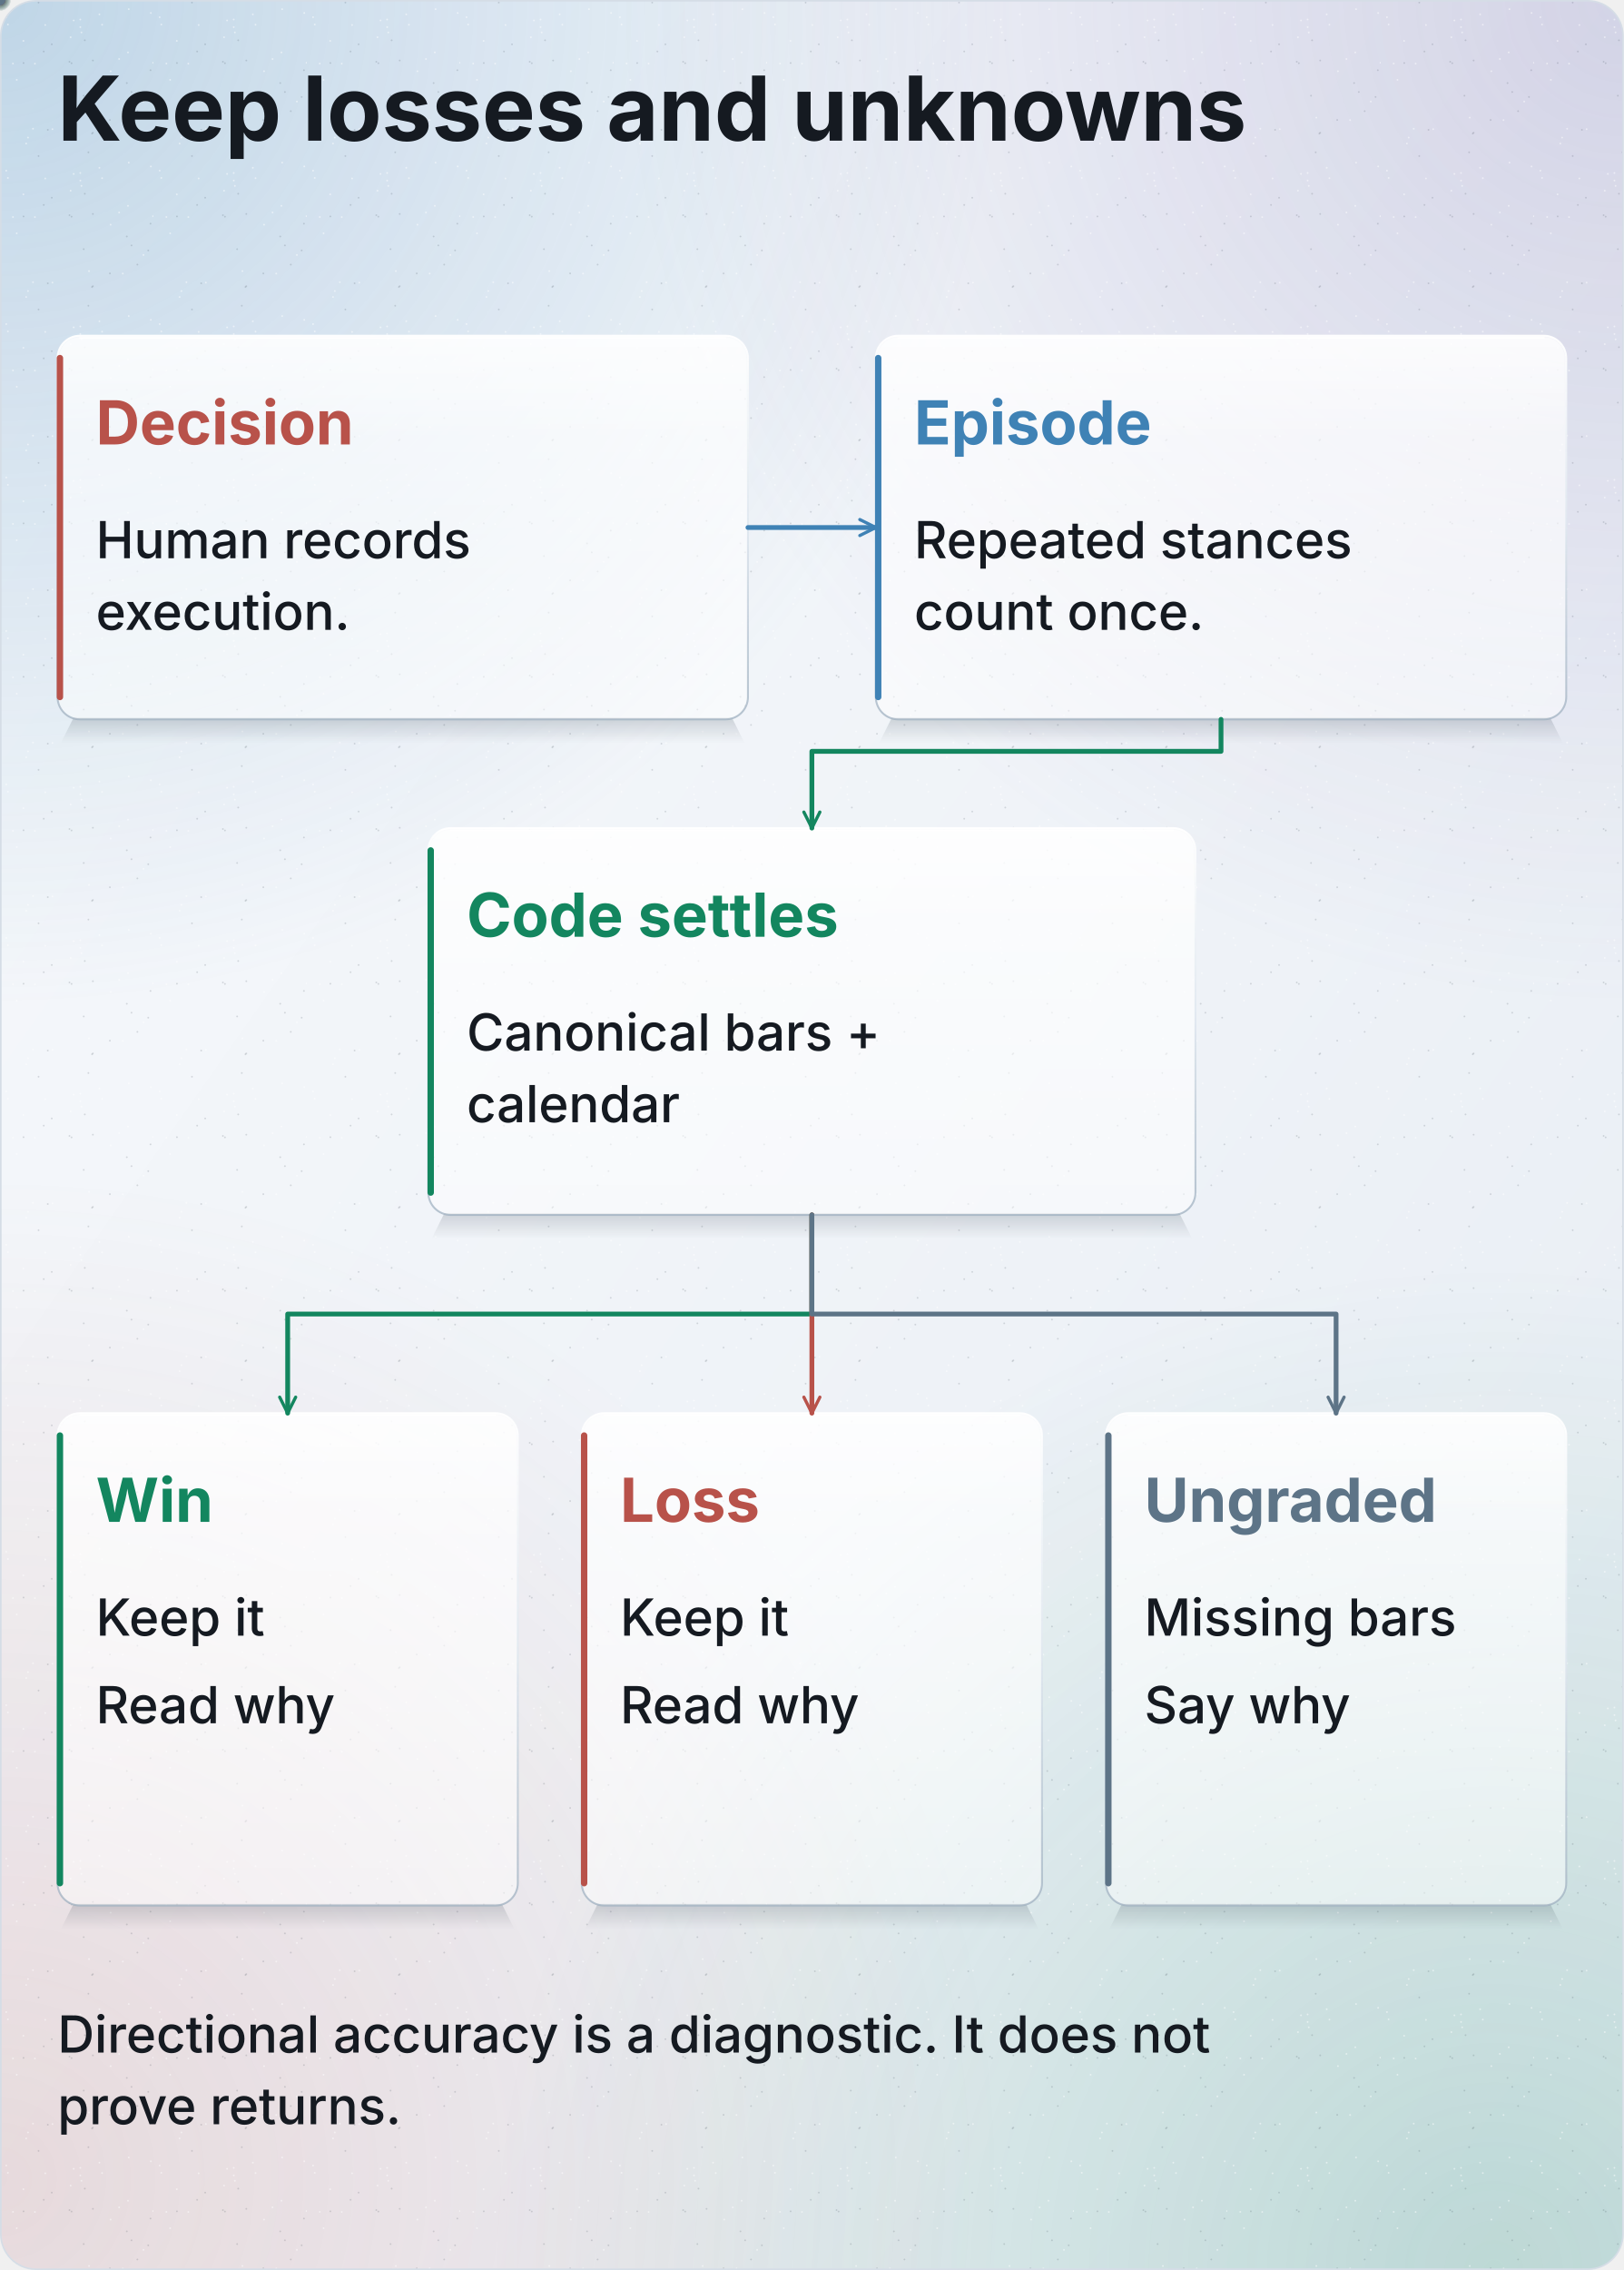
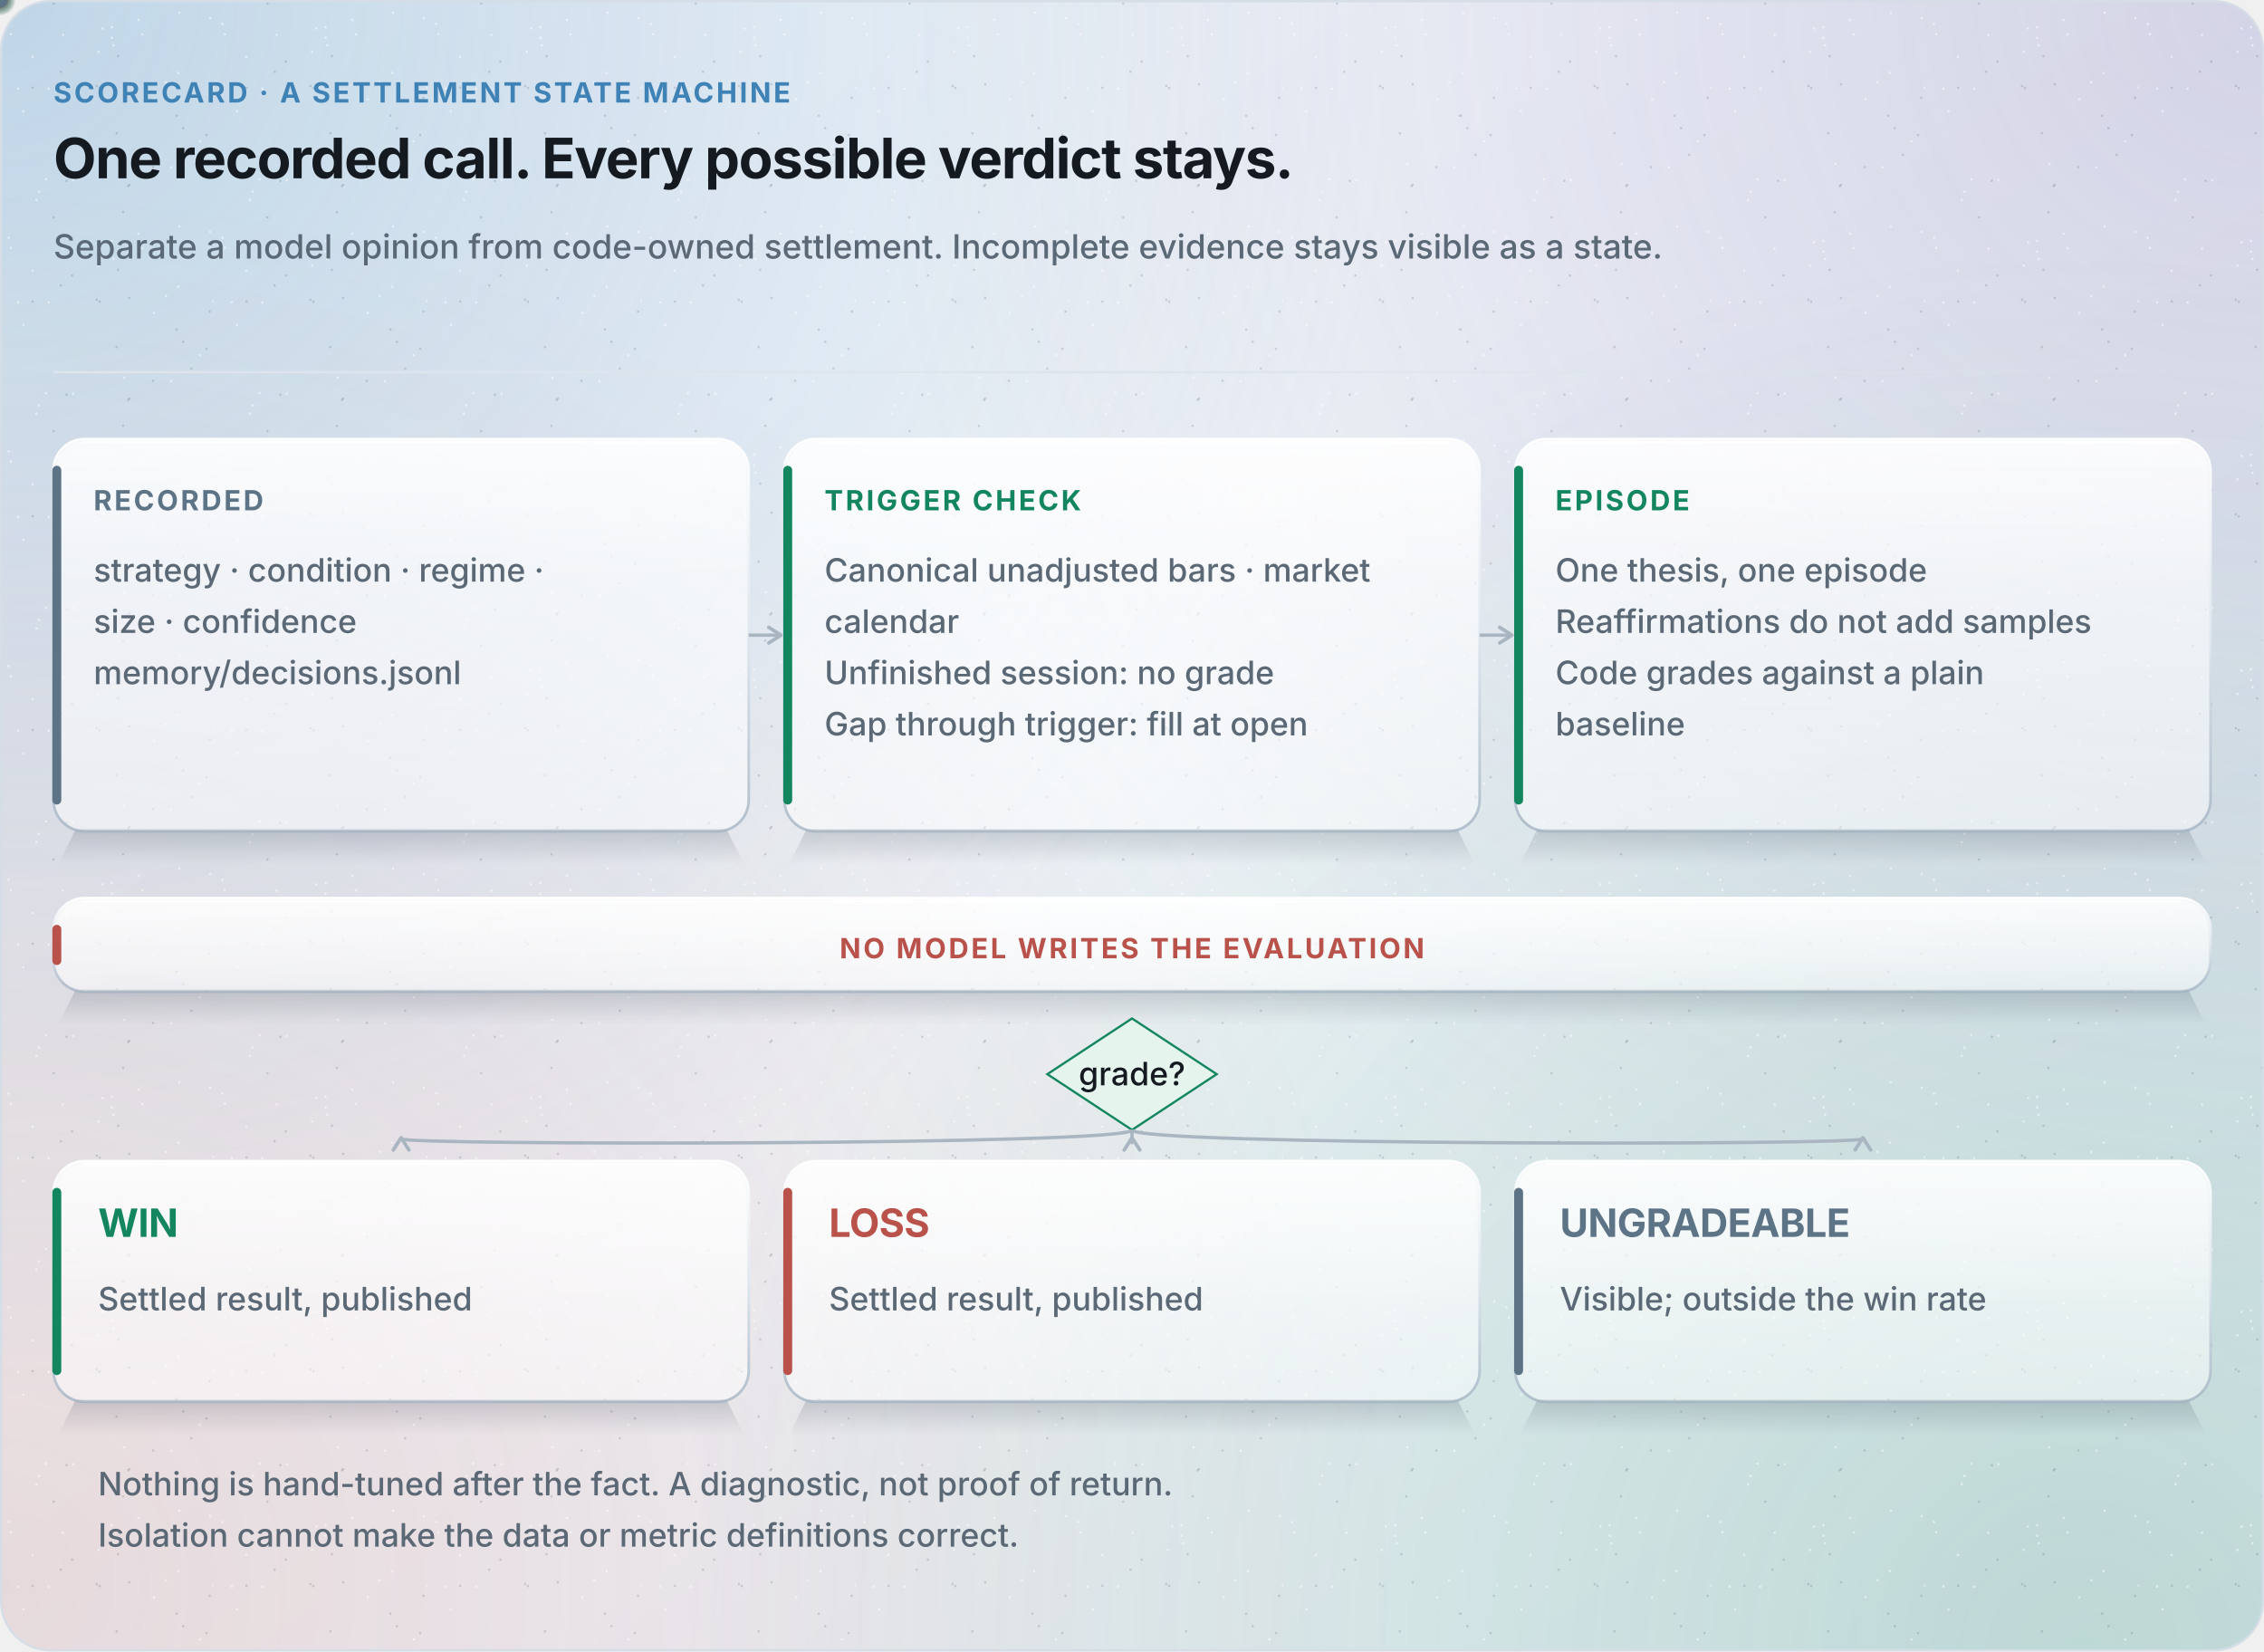
- <svg xmlns="http://www.w3.org/2000/svg" xmlns:xlink="http://www.w3.org/1999/xlink" width="1016" height="1420" viewBox="0 0 1016 1420" role="img" aria-labelledby="title desc">
+ <svg xmlns="http://www.w3.org/2000/svg" xmlns:xlink="http://www.w3.org/1999/xlink" width="1016" height="741" viewBox="0 0 1016 741" role="img" aria-labelledby="title desc">
  <defs>
    <linearGradient id="page" x1="0" y1="0" x2="1" y2="1">
      <stop offset="0" stop-color="#f7f9fc" />
      <stop offset=".6" stop-color="#eef2f7" />
      <stop offset="1" stop-color="#e6ecf3" />
    </linearGradient>
    <radialGradient id="field-blue" cx="0" cy="0" r="629.92" gradientUnits="userSpaceOnUse">
      <stop offset="0" stop-color="#3f82b5" stop-opacity="0.3" />
      <stop offset="1" stop-color="#3f82b5" stop-opacity="0" />
    </radialGradient>
    <radialGradient id="field-violet" cx="1016" cy="0" r="629.92" gradientUnits="userSpaceOnUse">
      <stop offset="0" stop-color="#6f64a8" stop-opacity="0.22" />
      <stop offset="1" stop-color="#6f64a8" stop-opacity="0" />
    </radialGradient>
-     <radialGradient id="field-green" cx="934.72" cy="1420" r="629.92" gradientUnits="userSpaceOnUse">
+     <radialGradient id="field-green" cx="934.72" cy="741" r="629.92" gradientUnits="userSpaceOnUse">
      <stop offset="0" stop-color="#13865f" stop-opacity="0.2" />
      <stop offset="1" stop-color="#13865f" stop-opacity="0" />
    </radialGradient>
-     <radialGradient id="field-warm" cx="0" cy="1363.2" r="629.92" gradientUnits="userSpaceOnUse">
+     <radialGradient id="field-warm" cx="0" cy="711.36" r="629.92" gradientUnits="userSpaceOnUse">
      <stop offset="0" stop-color="#b8524a" stop-opacity="0.16" />
      <stop offset="1" stop-color="#b8524a" stop-opacity="0" />
    </radialGradient>
    <pattern id="grain" width="96" height="96" patternUnits="userSpaceOnUse">
      <circle cx="32.83" cy="80.8" r=".55" fill="#ffffff" fill-opacity=".5" />
      <circle cx="21.85" cy="39.82" r=".55" fill="#ffffff" fill-opacity=".5" />
      <circle cx="29.91" cy="81.24" r=".55" fill="#22303c" fill-opacity=".16" />
      <circle cx="44.21" cy="23.3" r=".55" fill="#ffffff" fill-opacity=".5" />
      <circle cx="94.19" cy="43.92" r=".55" fill="#22303c" fill-opacity=".16" />
      <circle cx="14.73" cy="39.42" r=".55" fill="#22303c" fill-opacity=".16" />
      <circle cx="32.39" cy="27.72" r=".55" fill="#22303c" fill-opacity=".16" />
      <circle cx="44.77" cy="39.54" r=".55" fill="#22303c" fill-opacity=".16" />
      <circle cx="55.71" cy="73.6" r=".55" fill="#ffffff" fill-opacity=".5" />
      <circle cx="80.57" cy="5.74" r=".55" fill="#ffffff" fill-opacity=".5" />
      <circle cx="74.55" cy="36.92" r=".55" fill="#ffffff" fill-opacity=".5" />
      <circle cx="58.13" cy="37.86" r=".55" fill="#22303c" fill-opacity=".16" />
      <circle cx="53.07" cy="25.2" r=".55" fill="#22303c" fill-opacity=".16" />
      <circle cx="27.37" cy="32.22" r=".55" fill="#22303c" fill-opacity=".16" />
      <circle cx="10.47" cy="49.96" r=".55" fill="#ffffff" fill-opacity=".5" />
      <circle cx="24.13" cy="1.62" r=".55" fill="#22303c" fill-opacity=".16" />
      <circle cx="58.11" cy="83.04" r=".55" fill="#22303c" fill-opacity=".16" />
      <circle cx="50.97" cy="20.3" r=".55" fill="#ffffff" fill-opacity=".5" />
      <circle cx="28.31" cy="15.64" r=".55" fill="#ffffff" fill-opacity=".5" />
      <circle cx="82.29" cy="57.54" r=".55" fill="#22303c" fill-opacity=".16" />
      <circle cx="8.11" cy="39.76" r=".55" fill="#ffffff" fill-opacity=".5" />
      <circle cx="50.25" cy="12.22" r=".55" fill="#ffffff" fill-opacity=".5" />
      <circle cx="3.91" cy="10.76" r=".55" fill="#ffffff" fill-opacity=".5" />
      <circle cx="68.77" cy="75.06" r=".55" fill="#22303c" fill-opacity=".16" />
      <circle cx="50.27" cy="16.96" r=".55" fill="#ffffff" fill-opacity=".5" />
      <circle cx="17.53" cy="86.06" r=".55" fill="#ffffff" fill-opacity=".5" />
      <circle cx="79.35" cy="51.96" r=".55" fill="#22303c" fill-opacity=".16" />
      <circle cx="85.97" cy="69.54" r=".55" fill="#22303c" fill-opacity=".16" />
      <circle cx="55.31" cy="95.28" r=".55" fill="#22303c" fill-opacity=".16" />
      <circle cx="20.65" cy="80.54" r=".55" fill="#ffffff" fill-opacity=".5" />
      <circle cx="52.39" cy="59.88" r=".55" fill="#22303c" fill-opacity=".16" />
      <circle cx="62.21" cy="8.98" r=".55" fill="#ffffff" fill-opacity=".5" />
      <circle cx="89.79" cy="63.52" r=".55" fill="#ffffff" fill-opacity=".5" />
      <circle cx="80.09" cy="32.78" r=".55" fill="#ffffff" fill-opacity=".5" />
      <circle cx="4.95" cy="15.32" r=".55" fill="#ffffff" fill-opacity=".5" />
      <circle cx="76.85" cy="75.14" r=".55" fill="#ffffff" fill-opacity=".5" />
      <circle cx="69.23" cy="44.56" r=".55" fill="#ffffff" fill-opacity=".5" />
      <circle cx="57.61" cy="83.58" r=".55" fill="#22303c" fill-opacity=".16" />
      <circle cx="16.39" cy="89.8" r=".55" fill="#ffffff" fill-opacity=".5" />
      <circle cx="92.77" cy="60.66" r=".55" fill="#22303c" fill-opacity=".16" />
      <circle cx="46.11" cy="12.8" r=".55" fill="#ffffff" fill-opacity=".5" />
      <circle cx="14.65" cy="25.58" r=".55" fill="#ffffff" fill-opacity=".5" />
      <circle cx="94.39" cy="8.12" r=".55" fill="#ffffff" fill-opacity=".5" />
      <circle cx="63.89" cy="15.46" r=".55" fill="#ffffff" fill-opacity=".5" />
      <circle cx="43.47" cy="38.64" r=".55" fill="#22303c" fill-opacity=".16" />
      <circle cx="95.85" cy="39.26" r=".55" fill="#ffffff" fill-opacity=".5" />
    </pattern>
    <linearGradient id="glass" x1="0" y1="0" x2="0" y2="1">
      <stop offset="0" stop-color="#ffffff" stop-opacity=".74" />
      <stop offset="1" stop-color="#ffffff" stop-opacity=".48" />
    </linearGradient>
    <linearGradient id="glass-blue" x1="0" y1="0" x2="0" y2="1">
      <stop offset="0" stop-color="#e8f1f8" stop-opacity=".88" />
      <stop offset="1" stop-color="#e8f1f8" stop-opacity=".60" />
    </linearGradient>
    <linearGradient id="glass-green" x1="0" y1="0" x2="0" y2="1">
      <stop offset="0" stop-color="#e6f4ee" stop-opacity=".88" />
      <stop offset="1" stop-color="#e6f4ee" stop-opacity=".60" />
    </linearGradient>
    <linearGradient id="glass-warm" x1="0" y1="0" x2="0" y2="1">
      <stop offset="0" stop-color="#fbecea" stop-opacity=".88" />
      <stop offset="1" stop-color="#fbecea" stop-opacity=".60" />
    </linearGradient>
    <linearGradient id="glass-slate" x1="0" y1="0" x2="0" y2="1">
      <stop offset="0" stop-color="#eaeef2" stop-opacity=".88" />
      <stop offset="1" stop-color="#eaeef2" stop-opacity=".60" />
    </linearGradient>
    <linearGradient id="glass-violet" x1="0" y1="0" x2="0" y2="1">
      <stop offset="0" stop-color="#efedf7" stop-opacity=".88" />
      <stop offset="1" stop-color="#efedf7" stop-opacity=".60" />
    </linearGradient>
    <linearGradient id="sheen" x1="0" y1="0" x2="0" y2="1">
      <stop offset="0" stop-color="#ffffff" stop-opacity=".55" />
      <stop offset="1" stop-color="#ffffff" stop-opacity="0" />
    </linearGradient>
    <linearGradient id="rim" x1="0" y1="0" x2="0" y2="1">
      <stop offset="0" stop-color="#ffffff" stop-opacity=".95" />
      <stop offset=".5" stop-color="#dfe7ef" stop-opacity=".9" />
      <stop offset="1" stop-color="#9fb0c0" stop-opacity=".75" />
    </linearGradient>
    <linearGradient id="lift" x1="0" y1="0" x2="0" y2="1">
      <stop offset="0" stop-color="#1c2b3a" stop-opacity=".17" />
      <stop offset="1" stop-color="#1c2b3a" stop-opacity="0" />
    </linearGradient>
    <linearGradient id="rule" x1="24" y1="0" x2="992" y2="0" gradientUnits="userSpaceOnUse">
      <stop offset=".5" stop-color="#dde4eb" />
      <stop offset="1" stop-color="#dde4eb" stop-opacity="0" />
    </linearGradient>
    <radialGradient id="glow-blue">
      <stop offset=".4" stop-color="#3f82b5" stop-opacity=".36" />
      <stop offset=".72" stop-color="#3f82b5" stop-opacity=".14" />
      <stop offset="1" stop-color="#3f82b5" stop-opacity="0" />
    </radialGradient>
    <radialGradient id="glow-green">
      <stop offset=".4" stop-color="#13865f" stop-opacity=".36" />
      <stop offset=".72" stop-color="#13865f" stop-opacity=".14" />
      <stop offset="1" stop-color="#13865f" stop-opacity="0" />
    </radialGradient>
    <radialGradient id="glow-warm">
      <stop offset=".4" stop-color="#b8524a" stop-opacity=".36" />
      <stop offset=".72" stop-color="#b8524a" stop-opacity=".14" />
      <stop offset="1" stop-color="#b8524a" stop-opacity="0" />
    </radialGradient>
    <radialGradient id="glow-slate">
      <stop offset=".4" stop-color="#5d7487" stop-opacity=".36" />
      <stop offset=".72" stop-color="#5d7487" stop-opacity=".14" />
      <stop offset="1" stop-color="#5d7487" stop-opacity="0" />
    </radialGradient>
    <radialGradient id="glow-violet">
      <stop offset=".4" stop-color="#6f64a8" stop-opacity=".36" />
      <stop offset=".72" stop-color="#6f64a8" stop-opacity=".14" />
      <stop offset="1" stop-color="#6f64a8" stop-opacity="0" />
    </radialGradient>
-     <marker id="arrow-blue" markerWidth="14" markerHeight="14" refX="12" refY="7" orient="auto" markerUnits="userSpaceOnUse">
-       <path d="M2 2L12 7L2 12" fill="none" stroke="#3f82b5" stroke-width="2" stroke-linecap="round" stroke-linejoin="round" />
-     </marker>
    <marker id="arr" markerWidth="10" markerHeight="10" refX="6" refY="5" orient="auto" markerUnits="userSpaceOnUse">
      <path d="M1 1.5L6.5 5L1 8.5" fill="none" stroke="#a9b6c2" stroke-width="1.6" stroke-linecap="round" stroke-linejoin="round" />
    </marker>
-     <marker id="arrow-green" markerWidth="14" markerHeight="14" refX="12" refY="7" orient="auto" markerUnits="userSpaceOnUse">
-       <path d="M2 2L12 7L2 12" fill="none" stroke="#13865f" stroke-width="2" stroke-linecap="round" stroke-linejoin="round" />
-     </marker>
-     <marker id="arr" markerWidth="10" markerHeight="10" refX="6" refY="5" orient="auto" markerUnits="userSpaceOnUse">
-       <path d="M1 1.5L6.5 5L1 8.5" fill="none" stroke="#a9b6c2" stroke-width="1.6" stroke-linecap="round" stroke-linejoin="round" />
-     </marker>
-     <marker id="arrow-warm" markerWidth="14" markerHeight="14" refX="12" refY="7" orient="auto" markerUnits="userSpaceOnUse">
-       <path d="M2 2L12 7L2 12" fill="none" stroke="#b8524a" stroke-width="2" stroke-linecap="round" stroke-linejoin="round" />
-     </marker>
-     <marker id="arr" markerWidth="10" markerHeight="10" refX="6" refY="5" orient="auto" markerUnits="userSpaceOnUse">
-       <path d="M1 1.5L6.5 5L1 8.5" fill="none" stroke="#a9b6c2" stroke-width="1.6" stroke-linecap="round" stroke-linejoin="round" />
-     </marker>
-     <marker id="arrow-slate" markerWidth="14" markerHeight="14" refX="12" refY="7" orient="auto" markerUnits="userSpaceOnUse">
-       <path d="M2 2L12 7L2 12" fill="none" stroke="#5d7487" stroke-width="2" stroke-linecap="round" stroke-linejoin="round" />
-     </marker>
-     <marker id="arr" markerWidth="10" markerHeight="10" refX="6" refY="5" orient="auto" markerUnits="userSpaceOnUse">
-       <path d="M1 1.5L6.5 5L1 8.5" fill="none" stroke="#a9b6c2" stroke-width="1.6" stroke-linecap="round" stroke-linejoin="round" />
-     </marker>
-     <marker id="arrow-violet" markerWidth="14" markerHeight="14" refX="12" refY="7" orient="auto" markerUnits="userSpaceOnUse">
-       <path d="M2 2L12 7L2 12" fill="none" stroke="#6f64a8" stroke-width="2" stroke-linecap="round" stroke-linejoin="round" />
-     </marker>
-     <style>text{font-family:-apple-system,BlinkMacSystemFont,"SF Pro Text","Segoe UI",Inter,Roboto,"Helvetica Neue",Arial,sans-serif}.kick{font-size:12.5px;font-weight:700}.title{font-size:25px;font-weight:750}.sub{font-size:15px;font-weight:450}.h{font-size:17.5px;font-weight:700}.b{font-size:15px;font-weight:450}.m{font-size:14.5px;font-weight:450}.code{font-size:13.5px;font-weight:500}.tag{font-size:11.5px;font-weight:700}.display{font-size:56px;font-weight:750}.heading{font-size:38px;font-weight:700}.body{font-size:32px;font-weight:450}.mono{font-size:32px;font-weight:500}.overview{font-size:46px;font-weight:450}.overview_h{font-size:48px;font-weight:700}.overview_title{font-size:68px;font-weight:750}.kick{letter-spacing:1.1px}.title{letter-spacing:-.5px}.h{letter-spacing:-.2px}.tag{letter-spacing:.9px}.code,.mono{font-family:ui-monospace,SFMono-Regular,Menlo,Consolas,"Liberation Mono",monospace}.breathe{animation:breathe 2.4s ease-in-out infinite}@keyframes breathe{50%{opacity:.35}}@media (prefers-reduced-motion:reduce){.pulse{display:none}.breathe,.sweep{animation:none}}</style>
+     <style>text{font-family:-apple-system,BlinkMacSystemFont,"SF Pro Text","Segoe UI",Inter,Roboto,"Helvetica Neue",Arial,sans-serif}.kick{font-size:12.5px;font-weight:700}.title{font-size:25px;font-weight:750}.sub{font-size:15px;font-weight:450}.h{font-size:17.5px;font-weight:700}.b{font-size:15px;font-weight:450}.m{font-size:14.5px;font-weight:450}.code{font-size:13.5px;font-weight:500}.tag{font-size:11.5px;font-weight:700}.kick{letter-spacing:1.1px}.title{letter-spacing:-.5px}.h{letter-spacing:-.2px}.tag{letter-spacing:.9px}.code{font-family:ui-monospace,SFMono-Regular,Menlo,Consolas,"Liberation Mono",monospace}.breathe{animation:breathe 2.4s ease-in-out infinite}@keyframes breathe{50%{opacity:.35}}@media (prefers-reduced-motion:reduce){.pulse{display:none}.breathe,.sweep{animation:none}}</style>
  </defs>
-   <rect x=".5" y=".5" width="1015" height="1419" rx="22" fill="url(#page)" />
-   <rect x=".5" y=".5" width="1015" height="1419" rx="22" fill="url(#field-blue)" />
-   <rect x=".5" y=".5" width="1015" height="1419" rx="22" fill="url(#field-violet)" />
-   <rect x=".5" y=".5" width="1015" height="1419" rx="22" fill="url(#field-green)" />
-   <rect x=".5" y=".5" width="1015" height="1419" rx="22" fill="url(#field-warm)" />
-   <rect x=".5" y=".5" width="1015" height="1419" rx="22" fill="url(#grain)" stroke="#d5dde6" />
-   <g data-diagram="scorecard">
-     <text x="36" y="88" class="display">
-       <tspan fill="#151a21">Keep losses and unknowns</tspan>
-     </text>
-     <g>
-       <path d="M46 449H458L466 465H38Z" fill="url(#lift)" />
-       <rect data-node="decision" x="36" y="210" width="432" height="240" rx="14" fill="url(#glass)" stroke="url(#rim)" stroke-width="1.2" />
-       <rect class="sheen" x="37" y="211" width="430" height="64" rx="13" fill="url(#sheen)" />
-       <path d="M50 211.4H454" stroke="#ffffff" stroke-opacity=".95" stroke-linecap="round" />
-       <path d="M37.5 224V436" stroke="#b8524a" stroke-width="4" stroke-linecap="round" />
-       <text data-in="decision" x="60" y="278" class="heading">
-         <tspan fill="#b8524a">Decision</tspan>
-       </text>
-       <text data-in="decision" x="60" y="349.2" class="body">
-         <tspan fill="#151a21">Human records</tspan>
-       </text>
-       <text data-in="decision" x="60" y="394" class="body">
-         <tspan fill="#151a21">execution.</tspan>
-       </text>
-     </g>
-     <g>
-       <path d="M558 449H970L978 465H550Z" fill="url(#lift)" />
-       <rect data-node="episode" x="548" y="210" width="432" height="240" rx="14" fill="url(#glass)" stroke="url(#rim)" stroke-width="1.2" />
-       <rect class="sheen" x="549" y="211" width="430" height="64" rx="13" fill="url(#sheen)" />
-       <path d="M562 211.4H966" stroke="#ffffff" stroke-opacity=".95" stroke-linecap="round" />
-       <path d="M549.5 224V436" stroke="#3f82b5" stroke-width="4" stroke-linecap="round" />
-       <text data-in="episode" x="572" y="278" class="heading">
-         <tspan fill="#3f82b5">Episode</tspan>
-       </text>
-       <text data-in="episode" x="572" y="349.2" class="body">
-         <tspan fill="#151a21">Repeated stances</tspan>
-       </text>
-       <text data-in="episode" x="572" y="394" class="body">
-         <tspan fill="#151a21">count once.</tspan>
-       </text>
-     </g>
-     <path data-from="decision:right" data-to="episode:left" id="w1" d="M468 330 L548 330" fill="none" stroke="#3f82b5" stroke-width="3" stroke-linecap="round" stroke-linejoin="round" marker-end="url(#arrow-blue)" />
-     <circle class="pulse" r="7" fill="url(#glow-blue)">
-       <animateMotion dur="2.2s" begin="0.00s" repeatCount="indefinite" keyPoints="0;1" keyTimes="0;1" calcMode="spline" keySplines=".45 0 .55 1">
-         <mpath href="#w1" xlink:href="#w1" />
-       </animateMotion>
-     </circle>
-     <circle class="pulse" r="3.4" fill="#3f82b5">
-       <animateMotion dur="2.2s" begin="0.00s" repeatCount="indefinite" keyPoints="0;1" keyTimes="0;1" calcMode="spline" keySplines=".45 0 .55 1">
-         <mpath href="#w1" xlink:href="#w1" />
-       </animateMotion>
-     </circle>
-     <g>
-       <path d="M278 759H738L746 775H270Z" fill="url(#lift)" />
-       <rect data-node="settle" x="268" y="518" width="480" height="242" rx="14" fill="url(#glass)" stroke="url(#rim)" stroke-width="1.2" />
-       <rect class="sheen" x="269" y="519" width="478" height="64" rx="13" fill="url(#sheen)" />
-       <path d="M282 519.4H734" stroke="#ffffff" stroke-opacity=".95" stroke-linecap="round" />
-       <path d="M269.5 532V746" stroke="#13865f" stroke-width="4" stroke-linecap="round" />
-       <text data-in="settle" x="292" y="586" class="heading">
-         <tspan fill="#13865f">Code settles</tspan>
-       </text>
-       <text data-in="settle" x="292" y="657.2" class="body">
-         <tspan fill="#151a21">Canonical bars +</tspan>
-       </text>
-       <text data-in="settle" x="292" y="702" class="body">
-         <tspan fill="#151a21">calendar</tspan>
-       </text>
-     </g>
-     <path data-from="episode:bottom" data-to="settle:top" id="w2" d="M764 450 L764 470 L508 470 L508 518" fill="none" stroke="#13865f" stroke-width="3" stroke-linecap="round" stroke-linejoin="round" marker-end="url(#arrow-green)" />
-     <circle class="pulse" r="7" fill="url(#glow-green)">
-       <animateMotion dur="2.2s" begin="0.00s" repeatCount="indefinite" keyPoints="0;1" keyTimes="0;1" calcMode="spline" keySplines=".45 0 .55 1">
-         <mpath href="#w2" xlink:href="#w2" />
-       </animateMotion>
-     </circle>
-     <circle class="pulse" r="3.4" fill="#13865f">
-       <animateMotion dur="2.2s" begin="0.00s" repeatCount="indefinite" keyPoints="0;1" keyTimes="0;1" calcMode="spline" keySplines=".45 0 .55 1">
-         <mpath href="#w2" xlink:href="#w2" />
-       </animateMotion>
-     </circle>
-     <g>
-       <path d="M46 1191H314L322 1207H38Z" fill="url(#lift)" />
-       <rect data-node="win" x="36" y="884" width="288" height="308" rx="14" fill="url(#glass)" stroke="url(#rim)" stroke-width="1.2" />
-       <rect class="sheen" x="37" y="885" width="286" height="64" rx="13" fill="url(#sheen)" />
-       <path d="M50 885.4H310" stroke="#ffffff" stroke-opacity=".95" stroke-linecap="round" />
-       <path d="M37.5 898V1178" stroke="#13865f" stroke-width="4" stroke-linecap="round" />
-       <text data-in="win" x="60" y="952" class="heading">
-         <tspan fill="#13865f">Win</tspan>
-       </text>
-       <text data-in="win" x="60" y="1023.2" class="body">
-         <tspan fill="#151a21">Keep it</tspan>
-       </text>
-       <text data-in="win" x="60" y="1078" class="body">
-         <tspan fill="#151a21">Read why</tspan>
-       </text>
-     </g>
-     <path data-from="settle:bottom" data-to="win:top" id="w3" d="M508 760 L508 822 L180 822 L180 884" fill="none" stroke="#13865f" stroke-width="3" stroke-linecap="round" stroke-linejoin="round" marker-end="url(#arrow-green)" />
-     <circle class="pulse" r="7" fill="url(#glow-green)">
-       <animateMotion dur="2.2s" begin="0.00s" repeatCount="indefinite" keyPoints="0;1" keyTimes="0;1" calcMode="spline" keySplines=".45 0 .55 1">
-         <mpath href="#w3" xlink:href="#w3" />
-       </animateMotion>
-     </circle>
-     <circle class="pulse" r="3.4" fill="#13865f">
-       <animateMotion dur="2.2s" begin="0.00s" repeatCount="indefinite" keyPoints="0;1" keyTimes="0;1" calcMode="spline" keySplines=".45 0 .55 1">
-         <mpath href="#w3" xlink:href="#w3" />
-       </animateMotion>
-     </circle>
-     <g>
-       <path d="M374 1191H642L650 1207H366Z" fill="url(#lift)" />
-       <rect data-node="loss" x="364" y="884" width="288" height="308" rx="14" fill="url(#glass)" stroke="url(#rim)" stroke-width="1.2" />
-       <rect class="sheen" x="365" y="885" width="286" height="64" rx="13" fill="url(#sheen)" />
-       <path d="M378 885.4H638" stroke="#ffffff" stroke-opacity=".95" stroke-linecap="round" />
-       <path d="M365.5 898V1178" stroke="#b8524a" stroke-width="4" stroke-linecap="round" />
-       <text data-in="loss" x="388" y="952" class="heading">
-         <tspan fill="#b8524a">Loss</tspan>
-       </text>
-       <text data-in="loss" x="388" y="1023.2" class="body">
-         <tspan fill="#151a21">Keep it</tspan>
-       </text>
-       <text data-in="loss" x="388" y="1078" class="body">
-         <tspan fill="#151a21">Read why</tspan>
-       </text>
-     </g>
-     <path data-from="settle:bottom" data-to="loss:top" id="w4" d="M508 760 L508 822 L508 822 L508 884" fill="none" stroke="#b8524a" stroke-width="3" stroke-linecap="round" stroke-linejoin="round" marker-end="url(#arrow-warm)" />
-     <circle class="pulse" r="7" fill="url(#glow-warm)">
-       <animateMotion dur="2.2s" begin="0.00s" repeatCount="indefinite" keyPoints="0;1" keyTimes="0;1" calcMode="spline" keySplines=".45 0 .55 1">
-         <mpath href="#w4" xlink:href="#w4" />
-       </animateMotion>
-     </circle>
-     <circle class="pulse" r="3.4" fill="#b8524a">
-       <animateMotion dur="2.2s" begin="0.00s" repeatCount="indefinite" keyPoints="0;1" keyTimes="0;1" calcMode="spline" keySplines=".45 0 .55 1">
-         <mpath href="#w4" xlink:href="#w4" />
-       </animateMotion>
-     </circle>
-     <g>
-       <path d="M702 1191H970L978 1207H694Z" fill="url(#lift)" />
-       <rect data-node="unknown" x="692" y="884" width="288" height="308" rx="14" fill="url(#glass)" stroke="url(#rim)" stroke-width="1.2" />
-       <rect class="sheen" x="693" y="885" width="286" height="64" rx="13" fill="url(#sheen)" />
-       <path d="M706 885.4H966" stroke="#ffffff" stroke-opacity=".95" stroke-linecap="round" />
-       <path d="M693.5 898V1178" stroke="#5d7487" stroke-width="4" stroke-linecap="round" />
-       <text data-in="unknown" x="716" y="952" class="heading">
-         <tspan fill="#5d7487">Ungraded</tspan>
-       </text>
-       <text data-in="unknown" x="716" y="1023.2" class="body">
-         <tspan fill="#151a21">Missing bars</tspan>
-       </text>
-       <text data-in="unknown" x="716" y="1078" class="body">
-         <tspan fill="#151a21">Say why</tspan>
-       </text>
-     </g>
-     <path data-from="settle:bottom" data-to="unknown:top" id="w5" d="M508 760 L508 822 L836 822 L836 884" fill="none" stroke="#5d7487" stroke-width="3" stroke-linecap="round" stroke-linejoin="round" marker-end="url(#arrow-slate)" />
-     <circle class="pulse" r="7" fill="url(#glow-slate)">
-       <animateMotion dur="2.2s" begin="0.00s" repeatCount="indefinite" keyPoints="0;1" keyTimes="0;1" calcMode="spline" keySplines=".45 0 .55 1">
-         <mpath href="#w5" xlink:href="#w5" />
-       </animateMotion>
-     </circle>
-     <circle class="pulse" r="3.4" fill="#5d7487">
-       <animateMotion dur="2.2s" begin="0.00s" repeatCount="indefinite" keyPoints="0;1" keyTimes="0;1" calcMode="spline" keySplines=".45 0 .55 1">
-         <mpath href="#w5" xlink:href="#w5" />
-       </animateMotion>
-     </circle>
-     <text x="36" y="1284" class="body">
-       <tspan fill="#151a21">Directional accuracy is a diagnostic. It does not</tspan>
-     </text>
-     <text x="36" y="1328.8" class="body">
-       <tspan fill="#151a21">prove returns.</tspan>
-     </text>
-   </g>
+   <rect x=".5" y=".5" width="1015" height="740" rx="22" fill="url(#page)" />
+   <rect x=".5" y=".5" width="1015" height="740" rx="22" fill="url(#field-blue)" />
+   <rect x=".5" y=".5" width="1015" height="740" rx="22" fill="url(#field-violet)" />
+   <rect x=".5" y=".5" width="1015" height="740" rx="22" fill="url(#field-green)" />
+   <rect x=".5" y=".5" width="1015" height="740" rx="22" fill="url(#field-warm)" />
+   <rect x=".5" y=".5" width="1015" height="740" rx="22" fill="url(#grain)" stroke="#d5dde6" />
+   <text x="24" y="46" class="kick">
+     <tspan fill="#3f82b5">SCORECARD · A SETTLEMENT STATE MACHINE</tspan>
+   </text>
+   <text x="24" y="80" class="title">
+     <tspan fill="#151a21">One recorded call. Every possible verdict stays.</tspan>
+   </text>
+   <text x="24" y="116" class="sub">
+     <tspan fill="#5b6875">Separate a model opinion from code-owned settlement. Incomplete evidence stays visible as a state.</tspan>
+   </text>
+   <path d="M24 167H992" stroke="url(#rule)" />
+   <path d="M34 372H326L334 388H26Z" fill="url(#lift)" />
+   <rect x="24" y="197" width="312" height="176" rx="14" fill="url(#glass)" stroke="url(#rim)" stroke-width="1.2" />
+   <rect class="sheen" x="25" y="198" width="310" height="64" rx="13" fill="url(#sheen)" />
+   <path d="M38 198.4H322" stroke="#ffffff" stroke-opacity=".95" stroke-linecap="round" />
+   <path d="M25.5 211V359" stroke="#5d7487" stroke-width="4" stroke-linecap="round" />
+   <text x="42" y="229" class="kick">
+     <tspan fill="#5d7487">RECORDED</tspan>
+   </text>
+   <text x="42" y="261" class="m">
+     <tspan fill="#5b6875">strategy · condition · regime ·</tspan>
+   </text>
+   <text x="42" y="284" class="m">
+     <tspan fill="#5b6875">size · confidence</tspan>
+   </text>
+   <text x="42" y="307" class="m">
+     <tspan fill="#5b6875">memory/decisions.jsonl</tspan>
+   </text>
+   <path d="M362 372H654L662 388H354Z" fill="url(#lift)" />
+   <rect x="352" y="197" width="312" height="176" rx="14" fill="url(#glass)" stroke="url(#rim)" stroke-width="1.2" />
+   <rect class="sheen" x="353" y="198" width="310" height="64" rx="13" fill="url(#sheen)" />
+   <path d="M366 198.4H650" stroke="#ffffff" stroke-opacity=".95" stroke-linecap="round" />
+   <path d="M353.5 211V359" stroke="#13865f" stroke-width="4" stroke-linecap="round" />
+   <text x="370" y="229" class="kick">
+     <tspan fill="#13865f">TRIGGER CHECK</tspan>
+   </text>
+   <text x="370" y="261" class="m">
+     <tspan fill="#5b6875">Canonical unadjusted bars · market</tspan>
+   </text>
+   <text x="370" y="284" class="m">
+     <tspan fill="#5b6875">calendar</tspan>
+   </text>
+   <text x="370" y="307" class="m">
+     <tspan fill="#5b6875">Unfinished session: no grade</tspan>
+   </text>
+   <text x="370" y="330" class="m">
+     <tspan fill="#5b6875">Gap through trigger: fill at open</tspan>
+   </text>
+   <path id="w1" d="M336 285.0H350" fill="none" stroke="#a9b6c2" stroke-width="1.5" marker-end="url(#arr)" />
+   <circle class="pulse" r="7" fill="url(#glow-green)">
+     <animateMotion dur="2.2s" begin="0.00s" repeatCount="indefinite" keyPoints="0;1" keyTimes="0;1" calcMode="spline" keySplines=".45 0 .55 1">
+       <mpath href="#w1" xlink:href="#w1" />
+     </animateMotion>
+   </circle>
+   <circle class="pulse" r="3.4" fill="#13865f">
+     <animateMotion dur="2.2s" begin="0.00s" repeatCount="indefinite" keyPoints="0;1" keyTimes="0;1" calcMode="spline" keySplines=".45 0 .55 1">
+       <mpath href="#w1" xlink:href="#w1" />
+     </animateMotion>
+   </circle>
+   <path d="M690 372H982L990 388H682Z" fill="url(#lift)" />
+   <rect x="680" y="197" width="312" height="176" rx="14" fill="url(#glass)" stroke="url(#rim)" stroke-width="1.2" />
+   <rect class="sheen" x="681" y="198" width="310" height="64" rx="13" fill="url(#sheen)" />
+   <path d="M694 198.4H978" stroke="#ffffff" stroke-opacity=".95" stroke-linecap="round" />
+   <path d="M681.5 211V359" stroke="#13865f" stroke-width="4" stroke-linecap="round" />
+   <text x="698" y="229" class="kick">
+     <tspan fill="#13865f">EPISODE</tspan>
+   </text>
+   <text x="698" y="261" class="m">
+     <tspan fill="#5b6875">One thesis, one episode</tspan>
+   </text>
+   <text x="698" y="284" class="m">
+     <tspan fill="#5b6875">Reaffirmations do not add samples</tspan>
+   </text>
+   <text x="698" y="307" class="m">
+     <tspan fill="#5b6875">Code grades against a plain</tspan>
+   </text>
+   <text x="698" y="330" class="m">
+     <tspan fill="#5b6875">baseline</tspan>
+   </text>
+   <path id="w2" d="M664 285.0H678" fill="none" stroke="#a9b6c2" stroke-width="1.5" marker-end="url(#arr)" />
+   <circle class="pulse" r="7" fill="url(#glow-green)">
+     <animateMotion dur="2.2s" begin="0.00s" repeatCount="indefinite" keyPoints="0;1" keyTimes="0;1" calcMode="spline" keySplines=".45 0 .55 1">
+       <mpath href="#w2" xlink:href="#w2" />
+     </animateMotion>
+   </circle>
+   <circle class="pulse" r="3.4" fill="#13865f">
+     <animateMotion dur="2.2s" begin="0.00s" repeatCount="indefinite" keyPoints="0;1" keyTimes="0;1" calcMode="spline" keySplines=".45 0 .55 1">
+       <mpath href="#w2" xlink:href="#w2" />
+     </animateMotion>
+   </circle>
+   <path d="M34 444H982L990 460H26Z" fill="url(#lift)" />
+   <rect x="24" y="403" width="968" height="42" rx="14" fill="url(#glass)" stroke="url(#rim)" stroke-width="1.2" />
+   <rect class="sheen" x="25" y="404" width="966" height="40" rx="13" fill="url(#sheen)" />
+   <path d="M38 404.4H978" stroke="#ffffff" stroke-opacity=".95" stroke-linecap="round" />
+   <path d="M25.5 417V431" stroke="#b8524a" stroke-width="4" stroke-linecap="round" />
+   <text x="508" y="430" class="kick" text-anchor="middle">
+     <tspan fill="#b8524a">NO MODEL WRITES THE EVALUATION</tspan>
+   </text>
+   <path d="M508.0 457L546.0 482L508.0 507L470.0 482Z" fill="#e6f4ee" stroke="#13865f" />
+   <text x="508" y="487" class="m" text-anchor="middle">
+     <tspan fill="#151a21">grade?</tspan>
+   </text>
+   <path id="w3" d="M508 507C508 514 180 514 180 511" fill="none" stroke="#a9b6c2" stroke-width="1.5" marker-end="url(#arr)" />
+   <circle class="pulse" r="7" fill="url(#glow-green)">
+     <animateMotion dur="2.2s" begin="-0.00s" repeatCount="indefinite" keyPoints="0;1" keyTimes="0;1" calcMode="spline" keySplines=".45 0 .55 1">
+       <mpath href="#w3" xlink:href="#w3" />
+     </animateMotion>
+   </circle>
+   <circle class="pulse" r="3.4" fill="#13865f">
+     <animateMotion dur="2.2s" begin="-0.00s" repeatCount="indefinite" keyPoints="0;1" keyTimes="0;1" calcMode="spline" keySplines=".45 0 .55 1">
+       <mpath href="#w3" xlink:href="#w3" />
+     </animateMotion>
+   </circle>
+   <path d="M34 628H326L334 644H26Z" fill="url(#lift)" />
+   <rect x="24" y="521" width="312" height="108" rx="14" fill="url(#glass)" stroke="url(#rim)" stroke-width="1.2" />
+   <rect class="sheen" x="25" y="522" width="310" height="64" rx="13" fill="url(#sheen)" />
+   <path d="M38 522.4H322" stroke="#ffffff" stroke-opacity=".95" stroke-linecap="round" />
+   <path d="M25.5 535V615" stroke="#13865f" stroke-width="4" stroke-linecap="round" />
+   <text x="44" y="555" class="h">
+     <tspan fill="#13865f">WIN</tspan>
+   </text>
+   <text x="44" y="588" class="m">
+     <tspan fill="#5b6875">Settled result, published</tspan>
+   </text>
+   <path id="w4" d="M508 507C508 514 508 514 508 511" fill="none" stroke="#a9b6c2" stroke-width="1.5" marker-end="url(#arr)" />
+   <circle class="pulse" r="7" fill="url(#glow-warm)">
+     <animateMotion dur="2.2s" begin="-0.70s" repeatCount="indefinite" keyPoints="0;1" keyTimes="0;1" calcMode="spline" keySplines=".45 0 .55 1">
+       <mpath href="#w4" xlink:href="#w4" />
+     </animateMotion>
+   </circle>
+   <circle class="pulse" r="3.4" fill="#b8524a">
+     <animateMotion dur="2.2s" begin="-0.70s" repeatCount="indefinite" keyPoints="0;1" keyTimes="0;1" calcMode="spline" keySplines=".45 0 .55 1">
+       <mpath href="#w4" xlink:href="#w4" />
+     </animateMotion>
+   </circle>
+   <path d="M362 628H654L662 644H354Z" fill="url(#lift)" />
+   <rect x="352" y="521" width="312" height="108" rx="14" fill="url(#glass)" stroke="url(#rim)" stroke-width="1.2" />
+   <rect class="sheen" x="353" y="522" width="310" height="64" rx="13" fill="url(#sheen)" />
+   <path d="M366 522.4H650" stroke="#ffffff" stroke-opacity=".95" stroke-linecap="round" />
+   <path d="M353.5 535V615" stroke="#b8524a" stroke-width="4" stroke-linecap="round" />
+   <text x="372" y="555" class="h">
+     <tspan fill="#b8524a">LOSS</tspan>
+   </text>
+   <text x="372" y="588" class="m">
+     <tspan fill="#5b6875">Settled result, published</tspan>
+   </text>
+   <path id="w5" d="M508 507C508 514 836 514 836 511" fill="none" stroke="#a9b6c2" stroke-width="1.5" marker-end="url(#arr)" />
+   <circle class="pulse" r="7" fill="url(#glow-slate)">
+     <animateMotion dur="2.2s" begin="-1.40s" repeatCount="indefinite" keyPoints="0;1" keyTimes="0;1" calcMode="spline" keySplines=".45 0 .55 1">
+       <mpath href="#w5" xlink:href="#w5" />
+     </animateMotion>
+   </circle>
+   <circle class="pulse" r="3.4" fill="#5d7487">
+     <animateMotion dur="2.2s" begin="-1.40s" repeatCount="indefinite" keyPoints="0;1" keyTimes="0;1" calcMode="spline" keySplines=".45 0 .55 1">
+       <mpath href="#w5" xlink:href="#w5" />
+     </animateMotion>
+   </circle>
+   <path d="M690 628H982L990 644H682Z" fill="url(#lift)" />
+   <rect x="680" y="521" width="312" height="108" rx="14" fill="url(#glass)" stroke="url(#rim)" stroke-width="1.2" />
+   <rect class="sheen" x="681" y="522" width="310" height="64" rx="13" fill="url(#sheen)" />
+   <path d="M694 522.4H978" stroke="#ffffff" stroke-opacity=".95" stroke-linecap="round" />
+   <path d="M681.5 535V615" stroke="#5d7487" stroke-width="4" stroke-linecap="round" />
+   <text x="700" y="555" class="h">
+     <tspan fill="#5d7487">UNGRADEABLE</tspan>
+   </text>
+   <text x="700" y="588" class="m">
+     <tspan fill="#5b6875">Visible; outside the win rate</tspan>
+   </text>
+   <text x="44" y="671" class="m">
+     <tspan fill="#5b6875">Nothing is hand-tuned after the fact. A diagnostic, not proof of return.</tspan>
+   </text>
+   <text x="44" y="694" class="m">
+     <tspan fill="#5b6875">Isolation cannot make the data or metric definitions correct.</tspan>
+   </text>
</svg>
